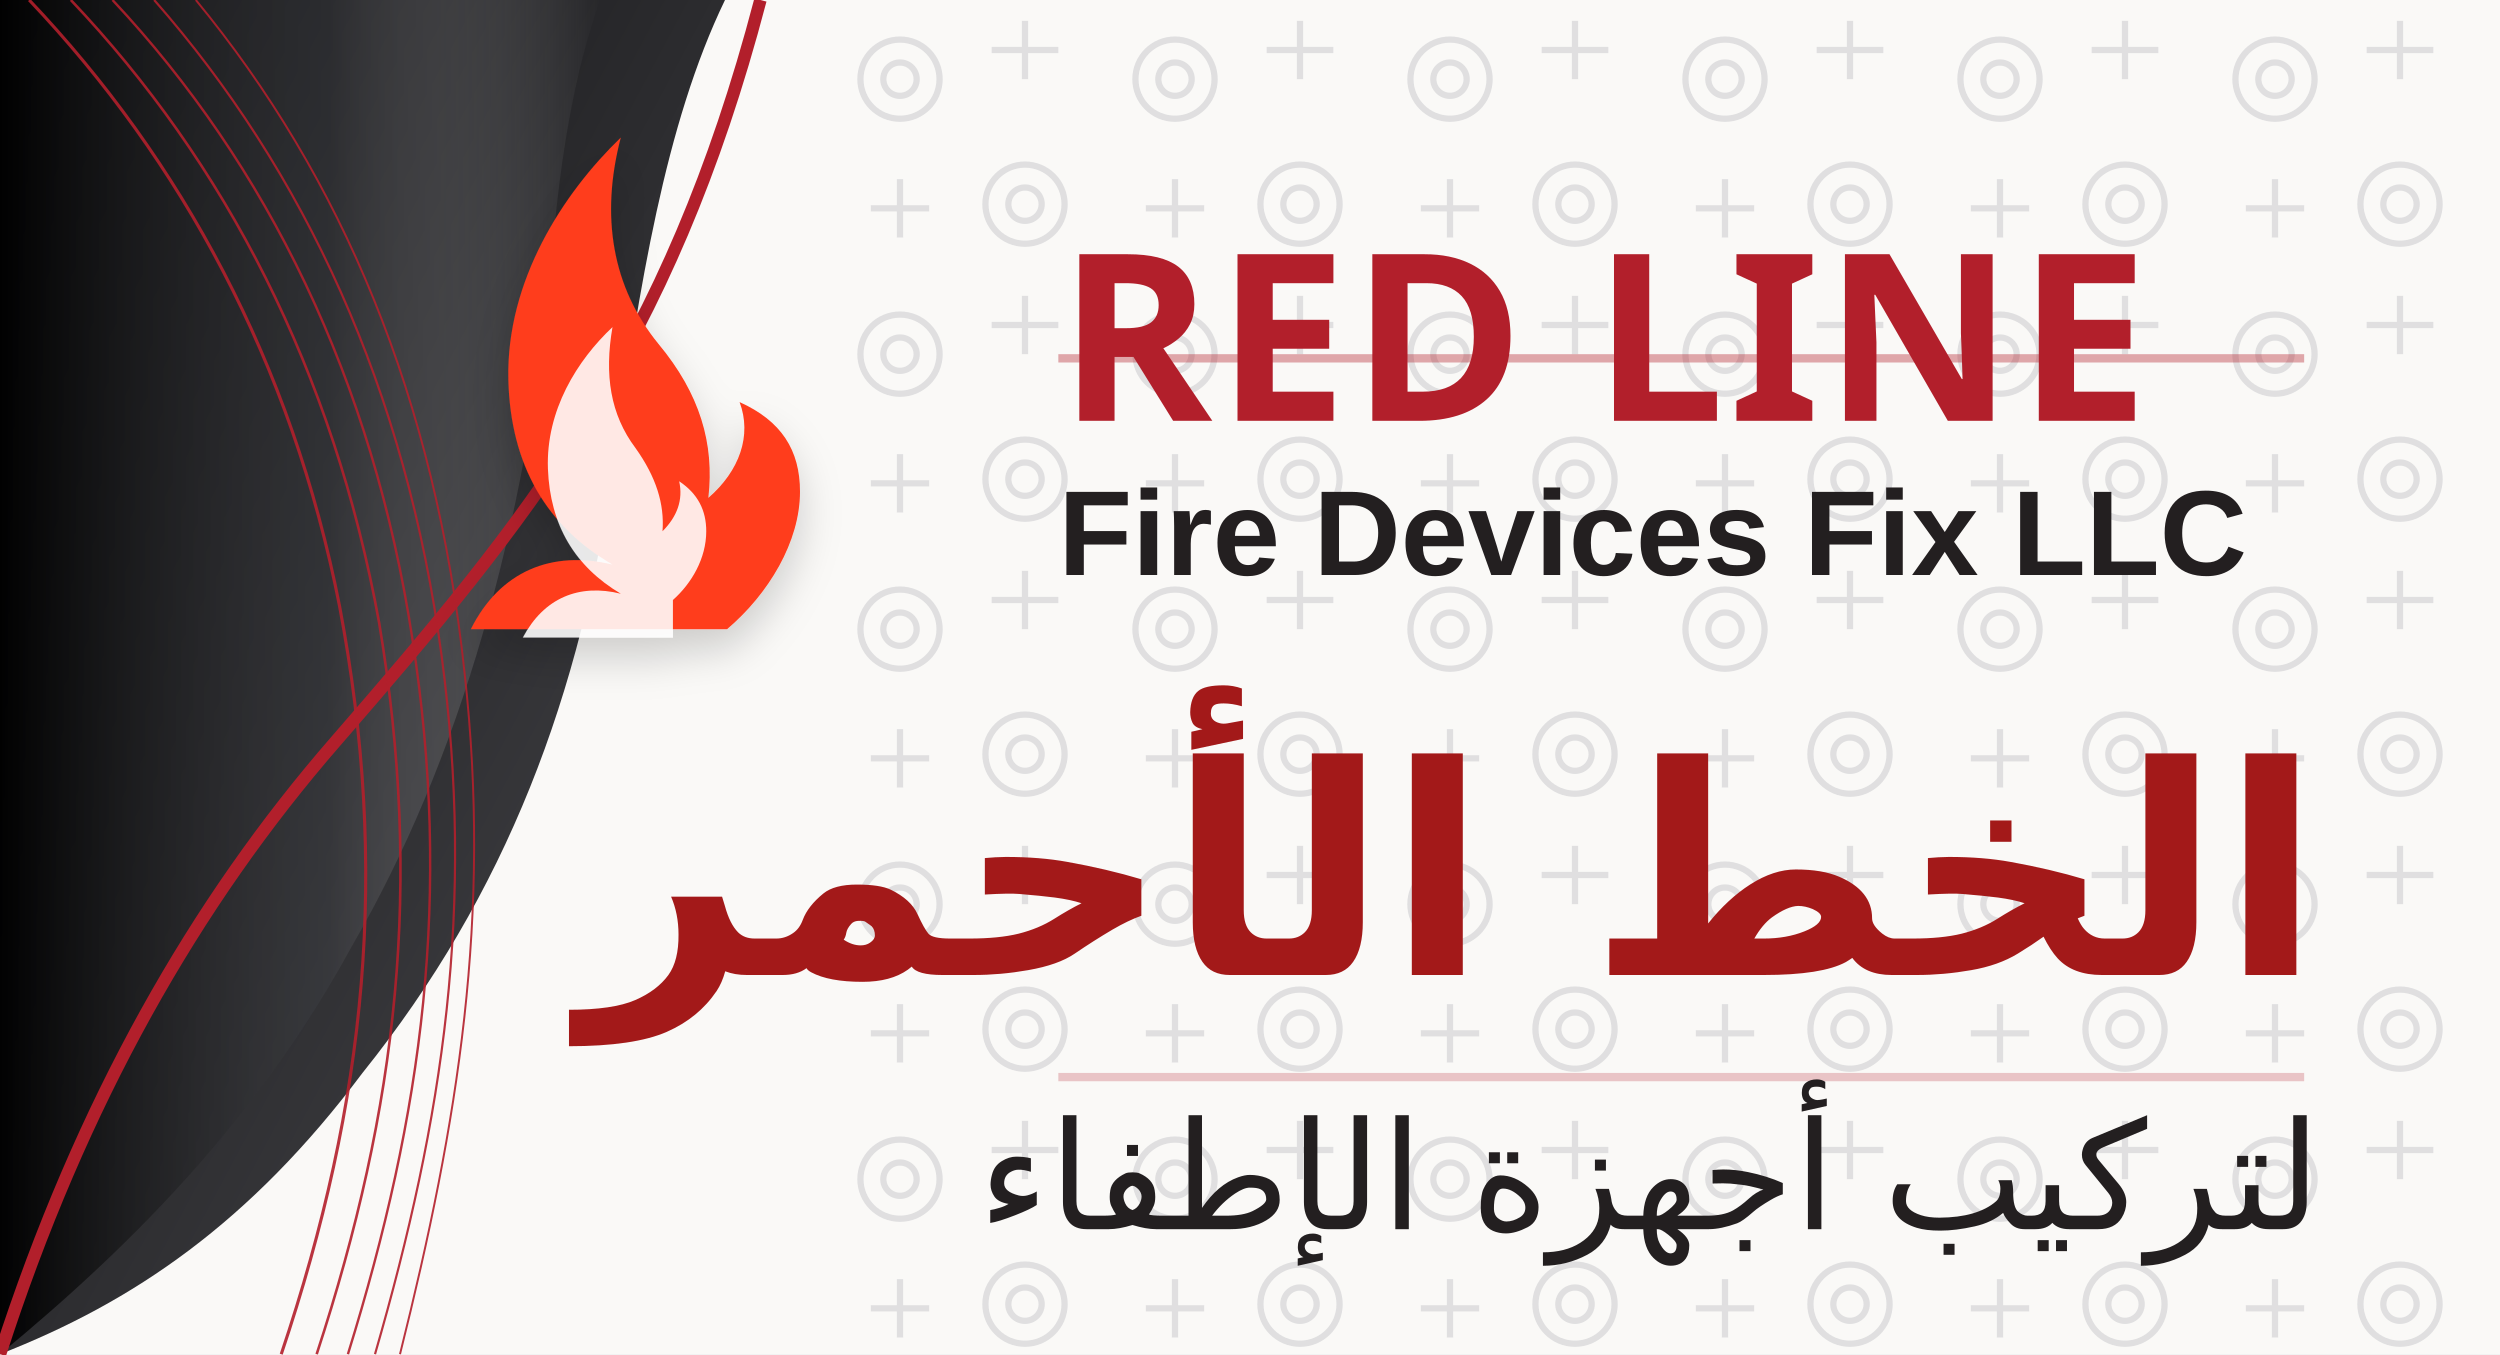
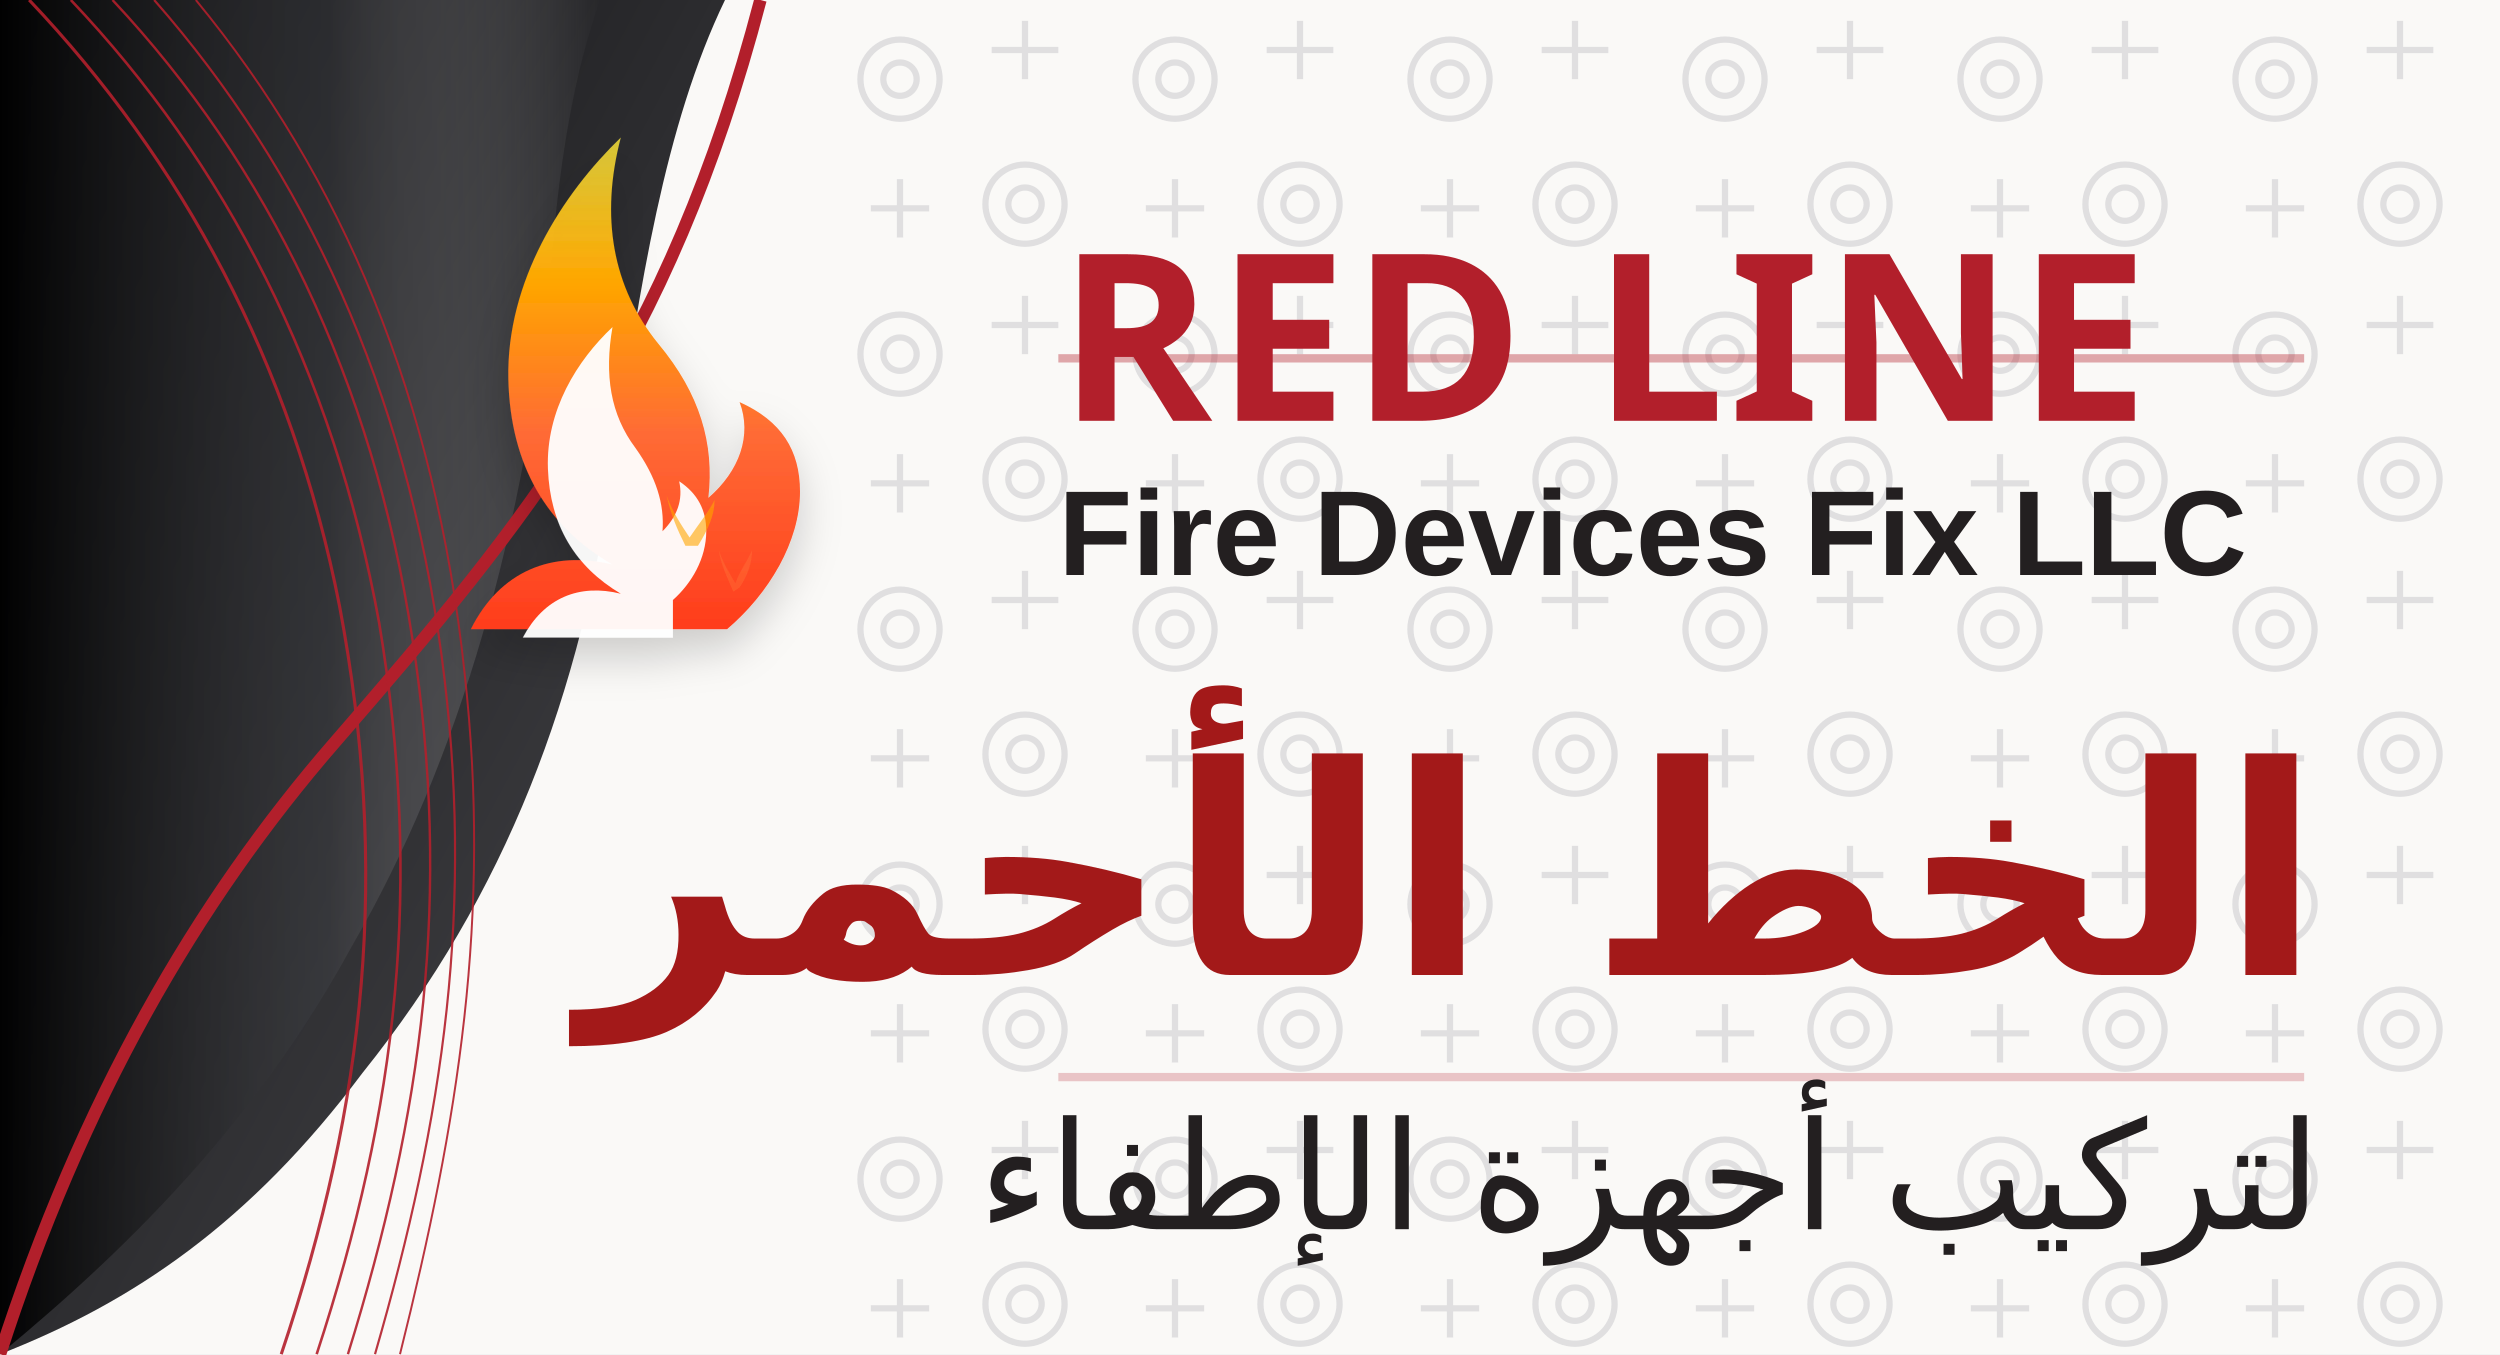
<svg xmlns="http://www.w3.org/2000/svg" viewBox="0 0 1200 650">
  <defs>
    <linearGradient id="darkPanel" x1="0" y1="0" x2="1" y2="1">
      <stop offset="0" stop-color="#0d0d0f" />
      <stop offset="1" stop-color="#4b4b4f" />
    </linearGradient>
    <linearGradient id="softFade" x1="0" y1="0" x2="1" y2="0">
      <stop offset="0" stop-color="#000000" stop-opacity=".96" />
      <stop offset=".55" stop-color="#3f4044" stop-opacity=".45" />
      <stop offset="1" stop-color="#ffffff" stop-opacity="0" />
    </linearGradient>
    <pattern id="pattern" width="132" height="132" patternUnits="userSpaceOnUse">
      <g fill="none" stroke="#d5d5d7" stroke-width="3" opacity=".72">
        <circle cx="36" cy="38" r="19" />
        <circle cx="36" cy="38" r="8" />
        <path d="M22 100h28M36 86v28" />
        <circle cx="96" cy="98" r="19" />
        <circle cx="96" cy="98" r="8" />
        <path d="M80 24h32M96 10v28" />
      </g>
    </pattern>
    <filter id="shadow" x="-10%" y="-10%" width="130%" height="130%">
      <feDropShadow dx="0" dy="10" stdDeviation="10" flood-color="#000000" flood-opacity=".18" />
    </filter>
+     <linearGradient id="flameGradient" x1="0" y1="1" x2="0" y2="0">
+       <stop offset="0" stop-color="#ff3c1c" />
+       <stop offset="0.4" stop-color="#ff6b35" />
+       <stop offset="0.7" stop-color="#ffa500" />
+       <stop offset="1" stop-color="#ffeb3b" stop-opacity="0.8" />
+     </linearGradient>
  </defs>
  <rect width="1200" height="650" fill="#faf9f7" />
  <rect x="386" width="814" height="650" fill="url(#pattern)" />
  <path d="M0 0h348c-29 60-41 138-53 220-16 114-52 209-121 295C120 587 64 625 0 650Z" fill="url(#darkPanel)" />
  <path d="M0 0h288c-12 34-19 74-23 122-12 132-45 244-96 332C126 533 68 594 0 650Z" fill="url(#softFade)" />
  <path d="M0 650c39-121 94-217 161-294 92-106 160-188 204-356" stroke="#b21f2b" stroke-width="6" fill="none" />
  <g opacity=".9" fill="none" stroke="#b21f2b">
    <path d="M14 0c73 77 126 174 149 291 24 127 13 237-28 359" stroke-width="1.5" />
    <path d="M34 0c74 78 126 178 148 299 21 126 9 232-30 351" stroke-width="1.25" />
    <path d="M54 0c74 79 125 182 144 307 19 123 5 227-31 343" stroke-width="1.15" />
    <path d="M74 0c72 82 121 187 138 315 16 120 1 221-32 335" stroke-width="1.05" />
    <path d="M94 0c70 85 115 191 129 323 13 117-3 215-31 327" stroke-width=".95" />
  </g>
  <g filter="url(#shadow)" transform="translate(270 82)">
-     <path d="M79 220c20-17 35-42 35-66 0-20-9-34-29-43 6 16 0 33-15 46 3-26-4-50-24-74-22-27-28-61-18-99-28 27-55 69-54 116 1 42 19 71 50 89-29-7-54 3-68 31h123Z" fill="#ff3c1c" />
-     <path d="M53 206c9-8 16-20 16-33 0-10-4-18-13-24 2 9-1 17-8 24 1-13-3-26-13-40-12-16-15-35-11-58-17 16-32 40-31 68 1 27 13 47 35 60-20-5-37 2-47 21h72Z" fill="#ffffff" opacity=".88" />
+     <path d="M79 220c20-17 35-42 35-66 0-20-9-34-29-43 6 16 0 33-15 46 3-26-4-50-24-74-22-27-28-61-18-99-28 27-55 69-54 116 1 42 19 71 50 89-29-7-54 3-68 31h123Z" fill="url(#flameGradient)" />
+     <path d="M53 206c9-8 16-20 16-33 0-10-4-18-13-24 2 9-1 17-8 24 1-13-3-26-13-40-12-16-15-35-11-58-17 16-32 40-31 68 1 27 13 47 35 60-20-5-37 2-47 21h72Z" fill="#ffffff" opacity=".95" />
+     <path d="M65 180c5-8 8-15 8-22-3 6-8 12-12 18-4-6-8-12-11-20 2 9 5 16 9 24" fill="#ffa500" opacity=".6" />
+     <path d="M85 200c4-6 6-12 6-18-2 5-6 10-8 16-3-5-6-10-8-16 1 7 4 13 7 20" fill="#ff6b35" opacity=".5" />
  </g>
  <g fill="#b21f2b">
    <rect x="508" y="170" width="598" height="4" opacity=".38" />
    <rect x="508" y="515" width="598" height="4" opacity=".24" />
  </g>
  <text x="508" y="202" fill="#b21f2b" font-size="112" font-weight="900" font-family="Arial Black, Segoe UI, sans-serif" letter-spacing="2">RED LINE</text>
  <text x="508" y="276" fill="#231f20" font-size="58" font-weight="700" font-family="Segoe UI, Arial, sans-serif">Fire Devices Fix LLC</text>
  <text x="1114" y="468" text-anchor="end" fill="#a31919" font-size="140" font-weight="700" font-family="Tahoma, Arial, sans-serif">الخط الأحمر</text>
  <text x="1114" y="590" text-anchor="end" fill="#231f20" font-size="72" font-weight="500" font-family="Tahoma, Arial, sans-serif">لتركيب أجهزة الإطفاء</text>
</svg>
